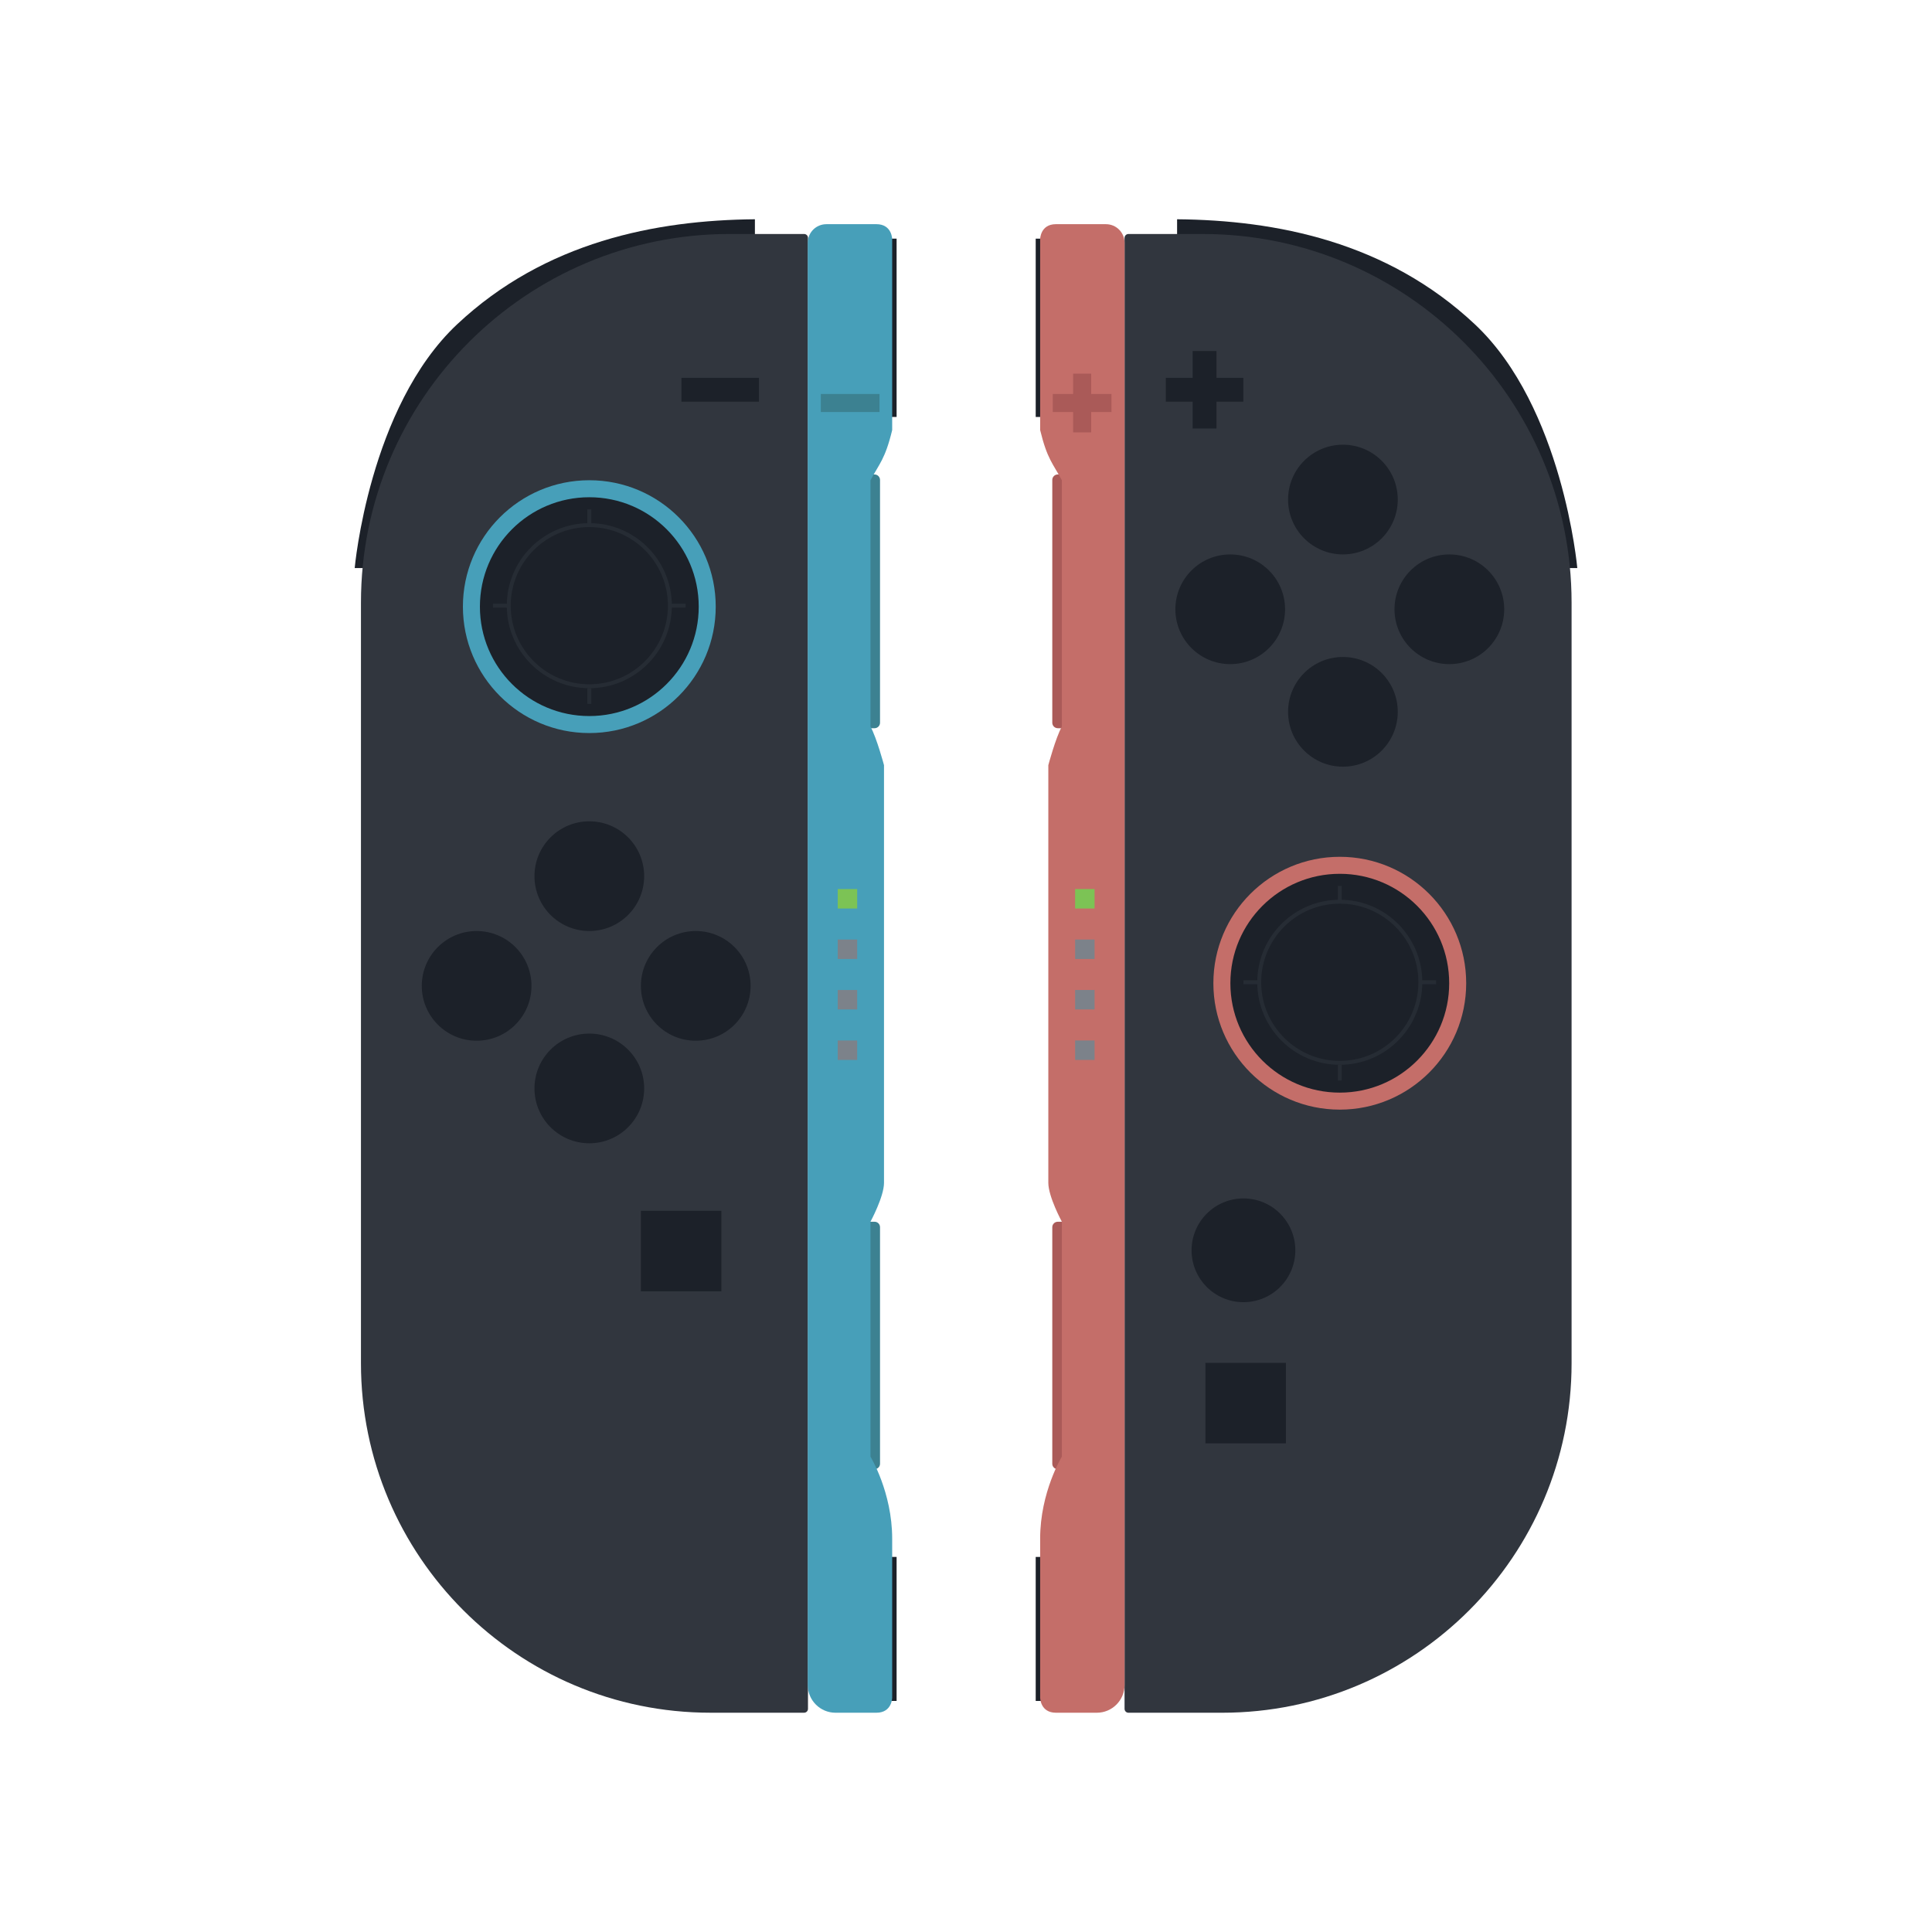
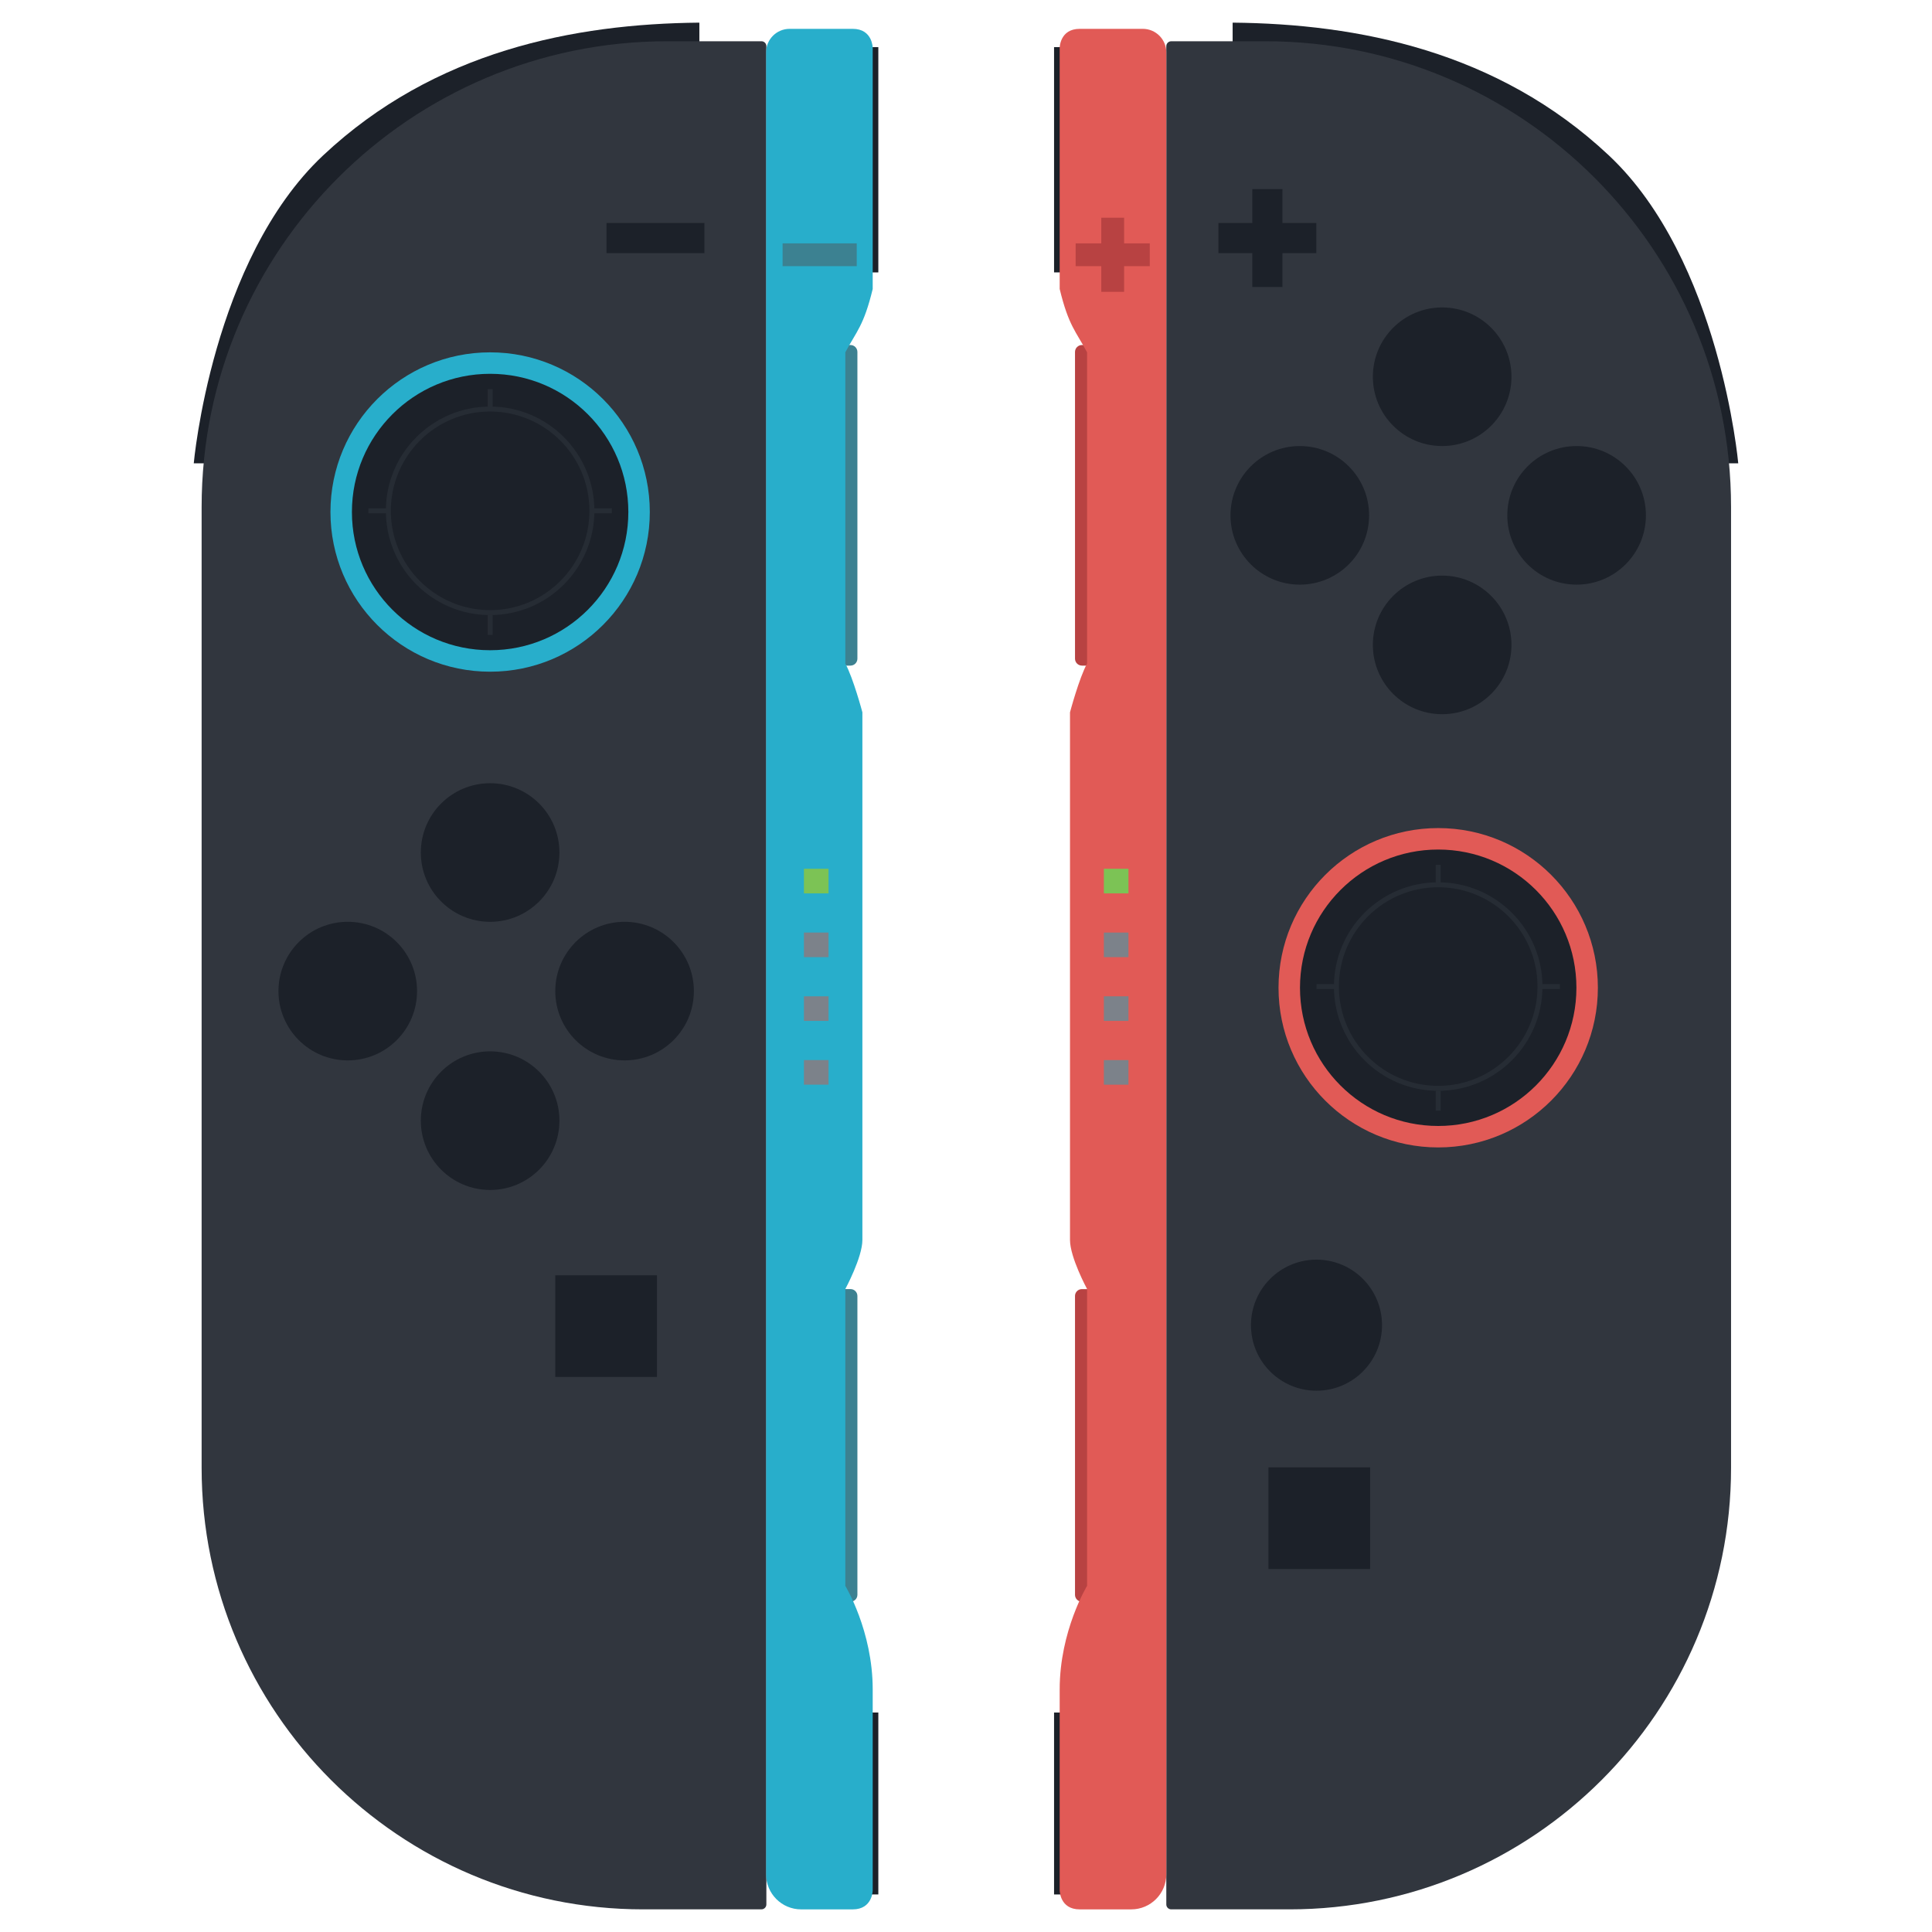
<svg xmlns="http://www.w3.org/2000/svg" id="Layer_1" data-name="Layer 1" viewBox="0 0 1000 1000">
  <defs>
    <style>
      .cls-1 {
-         stroke-width: 2.03px;
+         stroke-width: 2.57px;
      }

      .cls-1, .cls-2 {
        fill: none;
        stroke: #262c34;
        stroke-miterlimit: 10;
      }

      .cls-3 {
        fill: #7cc355;
      }

      .cls-4 {
        fill: #7c828a;
      }

+       .cls-2 {
+         stroke-width: 2.57px;
+       }
+ 
      .cls-5 {
        fill: #31363e;
      }

      .cls-6 {
+         fill: #28aecb;
+       }
+ 
+       .cls-7 {
        fill: #3c8191;
      }

-       .cls-7 {
-         fill: #479fb9;
-       }
- 
-       .cls-2 {
-         stroke-width: 2.03px;
-       }
- 
      .cls-8 {
-         fill: #aa5a58;
+         fill: #1c2129;
      }

      .cls-9 {
-         fill: #1c2129;
+         fill: #e15a56;
      }

      .cls-10 {
-         fill: #c46e69;
+         fill: #b84242;
      }
    </style>
  </defs>
  <g id="Joycons">
    <g>
+       <rect class="cls-8" x="545.58" y="886.41" width="15.05" height="94.16" />
+       <rect class="cls-8" x="545.58" y="24.39" width="15.05" height="116.6" />
+       <path class="cls-8" d="M890.65,239.8h9.06s-9.36-105.27-66.96-159.36c-57.6-54.1-130.12-68.13-194.74-68.72,0,27.78,0,40.66,0,40.66l252.64,187.42Z" />
+       <path class="cls-5" d="M606.22,21.35h48.67c133.07,0,241.1,108.03,241.1,241.1v497.3c0,126.13-102.4,228.53-228.53,228.53h-61.24c-1.4,0-2.54-1.14-2.54-2.54V23.9c0-1.4,1.14-2.54,2.54-2.54Z" />
      <g>
-         <rect class="cls-9" x="536.08" y="805.87" width="11.91" height="74.54" />
-         <rect class="cls-9" x="536.08" y="123.53" width="11.91" height="92.29" />
-         <path class="cls-9" d="M809.23,294.03h7.18s-7.41-83.33-53-126.15c-45.6-42.82-103-53.93-154.15-54.39v32.18s199.98,148.35,199.98,148.35Z" />
-         <path class="cls-5" d="M584.08,121.12h38.52c105.33,0,190.85,85.52,190.85,190.85v393.64c0,99.84-81.06,180.9-180.9,180.9h-48.47c-1.11,0-2.01-.9-2.01-2.01V123.13c0-1.11.9-2.01,2.01-2.01Z" />
-         <g>
-           <rect class="cls-9" x="603.42" y="195.58" width="40.12" height="12.34" />
-           <rect class="cls-9" x="603.42" y="195.58" width="40.12" height="12.34" transform="translate(421.73 825.22) rotate(-90)" />
-         </g>
-         <circle class="cls-10" cx="693.47" cy="508.91" r="65.43" />
-         <circle class="cls-9" cx="693.47" cy="508.91" r="56.63" />
-         <g>
-           <circle class="cls-1" cx="693.47" cy="508.42" r="41.7" />
-           <line class="cls-1" x1="693.47" y1="466.72" x2="693.47" y2="458.56" />
-           <line class="cls-1" x1="693.47" y1="559.27" x2="693.47" y2="551.1" />
-           <line class="cls-1" x1="651.77" y1="508.42" x2="643.61" y2="508.42" />
-           <line class="cls-1" x1="743.34" y1="508.42" x2="735.17" y2="508.42" />
-         </g>
-         <rect class="cls-9" x="623.92" y="705.41" width="41.66" height="41.66" />
-         <circle class="cls-9" cx="643.61" cy="647.16" r="26.85" />
-         <circle class="cls-9" cx="695.09" cy="368.44" r="28.39" />
-         <circle class="cls-9" cx="695.09" cy="258.57" r="28.39" />
-         <circle class="cls-9" cx="636.76" cy="315.36" r="28.39" />
-         <circle class="cls-9" cx="750.18" cy="315.36" r="28.39" />
-         <rect class="cls-8" x="544.66" y="632.38" width="13.06" height="128.07" rx="2.82" ry="2.82" />
-         <rect class="cls-8" x="544.66" y="245.57" width="13.06" height="131.35" rx="2.85" ry="2.85" />
-         <path class="cls-10" d="M572.45,116.03h-25.87c-8.2,0-8.2,7.84-8.2,7.84v98.74c3.65,15.11,6.67,17.38,11.23,25.96v127.5c-3.24,5.89-7,19.98-7,19.98v216.18c0,7.17,7,20.11,7,20.11v121.63s-11.23,18.39-11.23,42.4v82.3s0,7.84,8.2,7.84h21.12c7.94,0,14.37-6.43,14.37-14.37V125.66c0-5.32-4.31-9.62-9.62-9.62Z" />
-         <g>
-           <rect class="cls-8" x="544.92" y="203.92" width="30.38" height="9.35" />
-           <rect class="cls-8" x="544.92" y="203.92" width="30.38" height="9.35" transform="translate(351.52 768.71) rotate(-90)" />
-         </g>
-         <rect class="cls-3" x="556.48" y="460.17" width="10.07" height="10.07" />
-         <rect class="cls-4" x="556.48" y="486.3" width="10.07" height="10.07" />
-         <rect class="cls-4" x="556.48" y="512.42" width="10.07" height="10.07" />
-         <rect class="cls-4" x="556.48" y="538.55" width="10.07" height="10.07" />
+         <rect class="cls-8" x="630.65" y="115.42" width="50.68" height="15.6" />
+         <rect class="cls-8" x="630.65" y="115.42" width="50.68" height="15.6" transform="translate(532.77 779.2) rotate(-90)" />
      </g>
+       <circle class="cls-9" cx="744.41" cy="511.26" r="82.65" />
+       <circle class="cls-8" cx="744.41" cy="511.26" r="71.54" />
      <g>
-         <path class="cls-9" d="M190.77,294.03h-7.18s7.41-83.33,53-126.15c45.6-42.82,103-53.93,154.15-54.39v32.18l-199.98,148.35Z" />
-         <path class="cls-5" d="M188.84,121.12h48.47c99.84,0,180.9,81.06,180.9,180.9v393.64c0,105.33-85.52,190.85-190.85,190.85h-38.52c-1.11,0-2.01-.9-2.01-2.01V123.13c0-1.11.9-2.01,2.01-2.01Z" transform="translate(605.04 1007.62) rotate(-180)" />
-         <rect class="cls-9" x="352.71" y="195.58" width="40.12" height="12.34" />
-         <circle class="cls-7" cx="305.03" cy="314" r="65.43" />
-         <circle class="cls-9" cx="305.03" cy="314" r="56.63" />
-         <g>
-           <circle class="cls-2" cx="305.03" cy="313.5" r="41.7" />
-           <line class="cls-2" x1="305.03" y1="271.8" x2="305.03" y2="263.64" />
-           <line class="cls-2" x1="305.03" y1="364.35" x2="305.03" y2="356.19" />
-           <line class="cls-2" x1="263.33" y1="313.5" x2="255.16" y2="313.5" />
-           <line class="cls-2" x1="354.89" y1="313.5" x2="346.73" y2="313.5" />
-         </g>
-         <rect class="cls-9" x="331.72" y="626.71" width="41.66" height="41.66" />
-         <circle class="cls-9" cx="305.03" cy="563.37" r="28.39" />
-         <circle class="cls-9" cx="305.03" cy="453.5" r="28.39" />
-         <circle class="cls-9" cx="246.7" cy="510.29" r="28.39" />
-         <circle class="cls-9" cx="360.12" cy="510.29" r="28.39" />
-         <rect class="cls-9" x="452.17" y="805.87" width="11.91" height="74.54" transform="translate(916.25 1686.27) rotate(-180)" />
-         <rect class="cls-9" x="452.17" y="123.53" width="11.91" height="92.29" transform="translate(916.25 339.34) rotate(-180)" />
-         <rect class="cls-6" x="442.44" y="632.38" width="13.06" height="128.07" rx="2.82" ry="2.82" transform="translate(897.94 1392.82) rotate(-180)" />
-         <rect class="cls-6" x="442.44" y="245.57" width="13.06" height="131.35" rx="2.85" ry="2.85" transform="translate(897.94 622.5) rotate(-180)" />
-         <path class="cls-7" d="M427.72,116.03h10.16s12.68,0,12.68,0h3.03c8.2,0,8.2,7.84,8.2,7.84,0,0,0,53.28,0,82.3,0,5.57,0,8.5,0,16.44-3.65,15.11-6.67,17.38-11.23,25.96,0,1.22,0,55.23,0,127.5,3.24,5.89,7,19.98,7,19.98,0,0,0,209.01,0,216.18,0,7.17-7,20.11-7,20.11,0,70.13,0,121.63,0,121.63,0,0,11.23,18.39,11.23,42.4,0,29.03,0,82.3,0,82.3,0,0,0,7.84-8.2,7.84h-3.03s-12.68,0-12.68,0h-5.41c-7.94,0-14.37-6.43-14.37-14.37V125.66c0-5.32,4.31-9.62,9.62-9.62Z" />
-         <rect class="cls-6" x="424.86" y="203.92" width="30.38" height="9.35" transform="translate(880.1 417.19) rotate(-180)" />
-         <rect class="cls-3" x="433.6" y="460.17" width="10.07" height="10.07" transform="translate(877.28 930.42) rotate(-180)" />
-         <rect class="cls-4" x="433.6" y="486.3" width="10.07" height="10.07" transform="translate(877.28 982.67) rotate(-180)" />
-         <rect class="cls-4" x="433.6" y="512.42" width="10.07" height="10.07" transform="translate(877.28 1034.92) rotate(-180)" />
-         <rect class="cls-4" x="433.6" y="538.55" width="10.07" height="10.07" transform="translate(877.28 1087.17) rotate(-180)" />
+         <circle class="cls-2" cx="744.41" cy="510.64" r="52.68" />
+         <line class="cls-2" x1="744.41" y1="457.96" x2="744.41" y2="447.64" />
+         <line class="cls-2" x1="744.41" y1="574.87" x2="744.41" y2="564.56" />
+         <line class="cls-2" x1="691.73" y1="510.64" x2="681.42" y2="510.64" />
+         <line class="cls-2" x1="807.41" y1="510.64" x2="797.1" y2="510.64" />
      </g>
+       <rect class="cls-8" x="656.55" y="759.49" width="52.63" height="52.63" />
+       <circle class="cls-8" cx="681.42" cy="685.91" r="33.92" />
+       <circle class="cls-8" cx="746.46" cy="333.8" r="35.87" />
+       <circle class="cls-8" cx="746.46" cy="195" r="35.87" />
+       <circle class="cls-8" cx="672.77" cy="266.74" r="35.87" />
+       <circle class="cls-8" cx="816.05" cy="266.74" r="35.87" />
+       <rect class="cls-10" x="556.42" y="667.24" width="16.5" height="161.79" rx="3.56" ry="3.56" />
+       <rect class="cls-10" x="556.42" y="178.58" width="16.5" height="165.94" rx="3.6" ry="3.6" />
+       <path class="cls-9" d="M591.52,14.93h-32.68c-10.35,0-10.35,9.9-10.35,9.9v124.74c4.61,19.09,8.43,21.96,14.18,32.8v161.08c-4.1,7.44-8.84,25.24-8.84,25.24v273.1c0,9.06,8.84,25.4,8.84,25.4v153.66s-14.18,23.23-14.18,53.56v103.98s0,9.9,10.35,9.9h26.68c10.03,0,18.15-8.13,18.15-18.15V27.09c0-6.71-5.44-12.16-12.16-12.16Z" />
+       <g>
+         <rect class="cls-10" x="556.75" y="125.96" width="38.38" height="11.81" />
+         <rect class="cls-10" x="556.75" y="125.96" width="38.38" height="11.81" transform="translate(444.07 707.81) rotate(-90)" />
+       </g>
+       <rect class="cls-3" x="571.36" y="449.68" width="12.73" height="12.73" />
+       <rect class="cls-4" x="571.36" y="482.69" width="12.73" height="12.73" />
+       <rect class="cls-4" x="571.36" y="515.69" width="12.73" height="12.73" />
+       <rect class="cls-4" x="571.36" y="548.7" width="12.73" height="12.73" />
+       <path class="cls-8" d="M109.35,239.8h-9.06s9.36-105.27,66.96-159.36C224.85,26.34,297.37,12.31,361.99,11.72v40.66L109.35,239.8Z" />
+       <path class="cls-5" d="M106.91,21.35h61.24c126.13,0,228.53,102.4,228.53,228.53v497.3c0,133.07-108.03,241.1-241.1,241.1h-48.67c-1.4,0-2.54-1.14-2.54-2.54V23.9c0-1.4,1.14-2.54,2.54-2.54Z" transform="translate(501.04 1009.63) rotate(-180)" />
+       <rect class="cls-8" x="313.93" y="115.42" width="50.68" height="15.6" />
+       <circle class="cls-6" cx="253.69" cy="265.02" r="82.65" />
+       <circle class="cls-8" cx="253.69" cy="265.02" r="71.54" />
+       <g>
+         <circle class="cls-1" cx="253.69" cy="264.4" r="52.68" />
+         <line class="cls-1" x1="253.69" y1="211.72" x2="253.69" y2="201.4" />
+         <line class="cls-1" x1="253.69" y1="328.63" x2="253.69" y2="318.32" />
+         <line class="cls-1" x1="201.01" y1="264.4" x2="190.7" y2="264.4" />
+         <line class="cls-1" x1="316.68" y1="264.4" x2="306.37" y2="264.4" />
+       </g>
+       <rect class="cls-8" x="287.41" y="660.08" width="52.63" height="52.63" />
+       <circle class="cls-8" cx="253.69" cy="580.05" r="35.87" />
+       <circle class="cls-8" cx="253.69" cy="441.26" r="35.87" />
+       <circle class="cls-8" cx="180" cy="512.99" r="35.87" />
+       <circle class="cls-8" cx="323.28" cy="512.99" r="35.87" />
+       <rect class="cls-8" x="439.58" y="886.41" width="15.05" height="94.16" transform="translate(894.2 1866.97) rotate(-180)" />
+       <rect class="cls-8" x="439.58" y="24.39" width="15.05" height="116.6" transform="translate(894.2 165.39) rotate(-180)" />
+       <rect class="cls-7" x="427.28" y="667.24" width="16.5" height="161.79" rx="3.56" ry="3.56" transform="translate(871.07 1496.26) rotate(-180)" />
+       <rect class="cls-7" x="427.28" y="178.58" width="16.5" height="165.94" rx="3.6" ry="3.6" transform="translate(871.07 523.1) rotate(-180)" />
+       <path class="cls-6" d="M408.68,14.93h12.83s16.02,0,16.02,0h3.83c10.35,0,10.35,9.9,10.35,9.9,0,0,0,67.3,0,103.98,0,7.03,0,10.73,0,20.76-4.61,19.09-8.43,21.96-14.18,32.8,0,1.54,0,69.77,0,161.08,4.1,7.44,8.84,25.24,8.84,25.24,0,0,0,264.04,0,273.1,0,9.06-8.84,25.4-8.84,25.4,0,88.59,0,153.66,0,153.66,0,0,14.18,23.23,14.18,53.56,0,36.67,0,103.98,0,103.98,0,0,0,9.9-10.35,9.9-1.3,0-2.58,0-3.83,0h-16.02s-6.83,0-6.83,0c-10.03,0-18.15-8.13-18.15-18.15V27.09c0-6.71,5.44-12.16,12.16-12.16Z" />
+       <rect class="cls-7" x="405.07" y="125.96" width="38.38" height="11.81" transform="translate(848.52 263.73) rotate(-180)" />
+       <rect class="cls-3" x="416.12" y="449.68" width="12.73" height="12.73" transform="translate(844.96 912.09) rotate(-180)" />
+       <rect class="cls-4" x="416.12" y="482.69" width="12.73" height="12.73" transform="translate(844.96 978.1) rotate(-180)" />
+       <rect class="cls-4" x="416.12" y="515.69" width="12.73" height="12.73" transform="translate(844.96 1044.11) rotate(-180)" />
+       <rect class="cls-4" x="416.12" y="548.7" width="12.73" height="12.73" transform="translate(844.96 1110.12) rotate(-180)" />
    </g>
  </g>
</svg>
